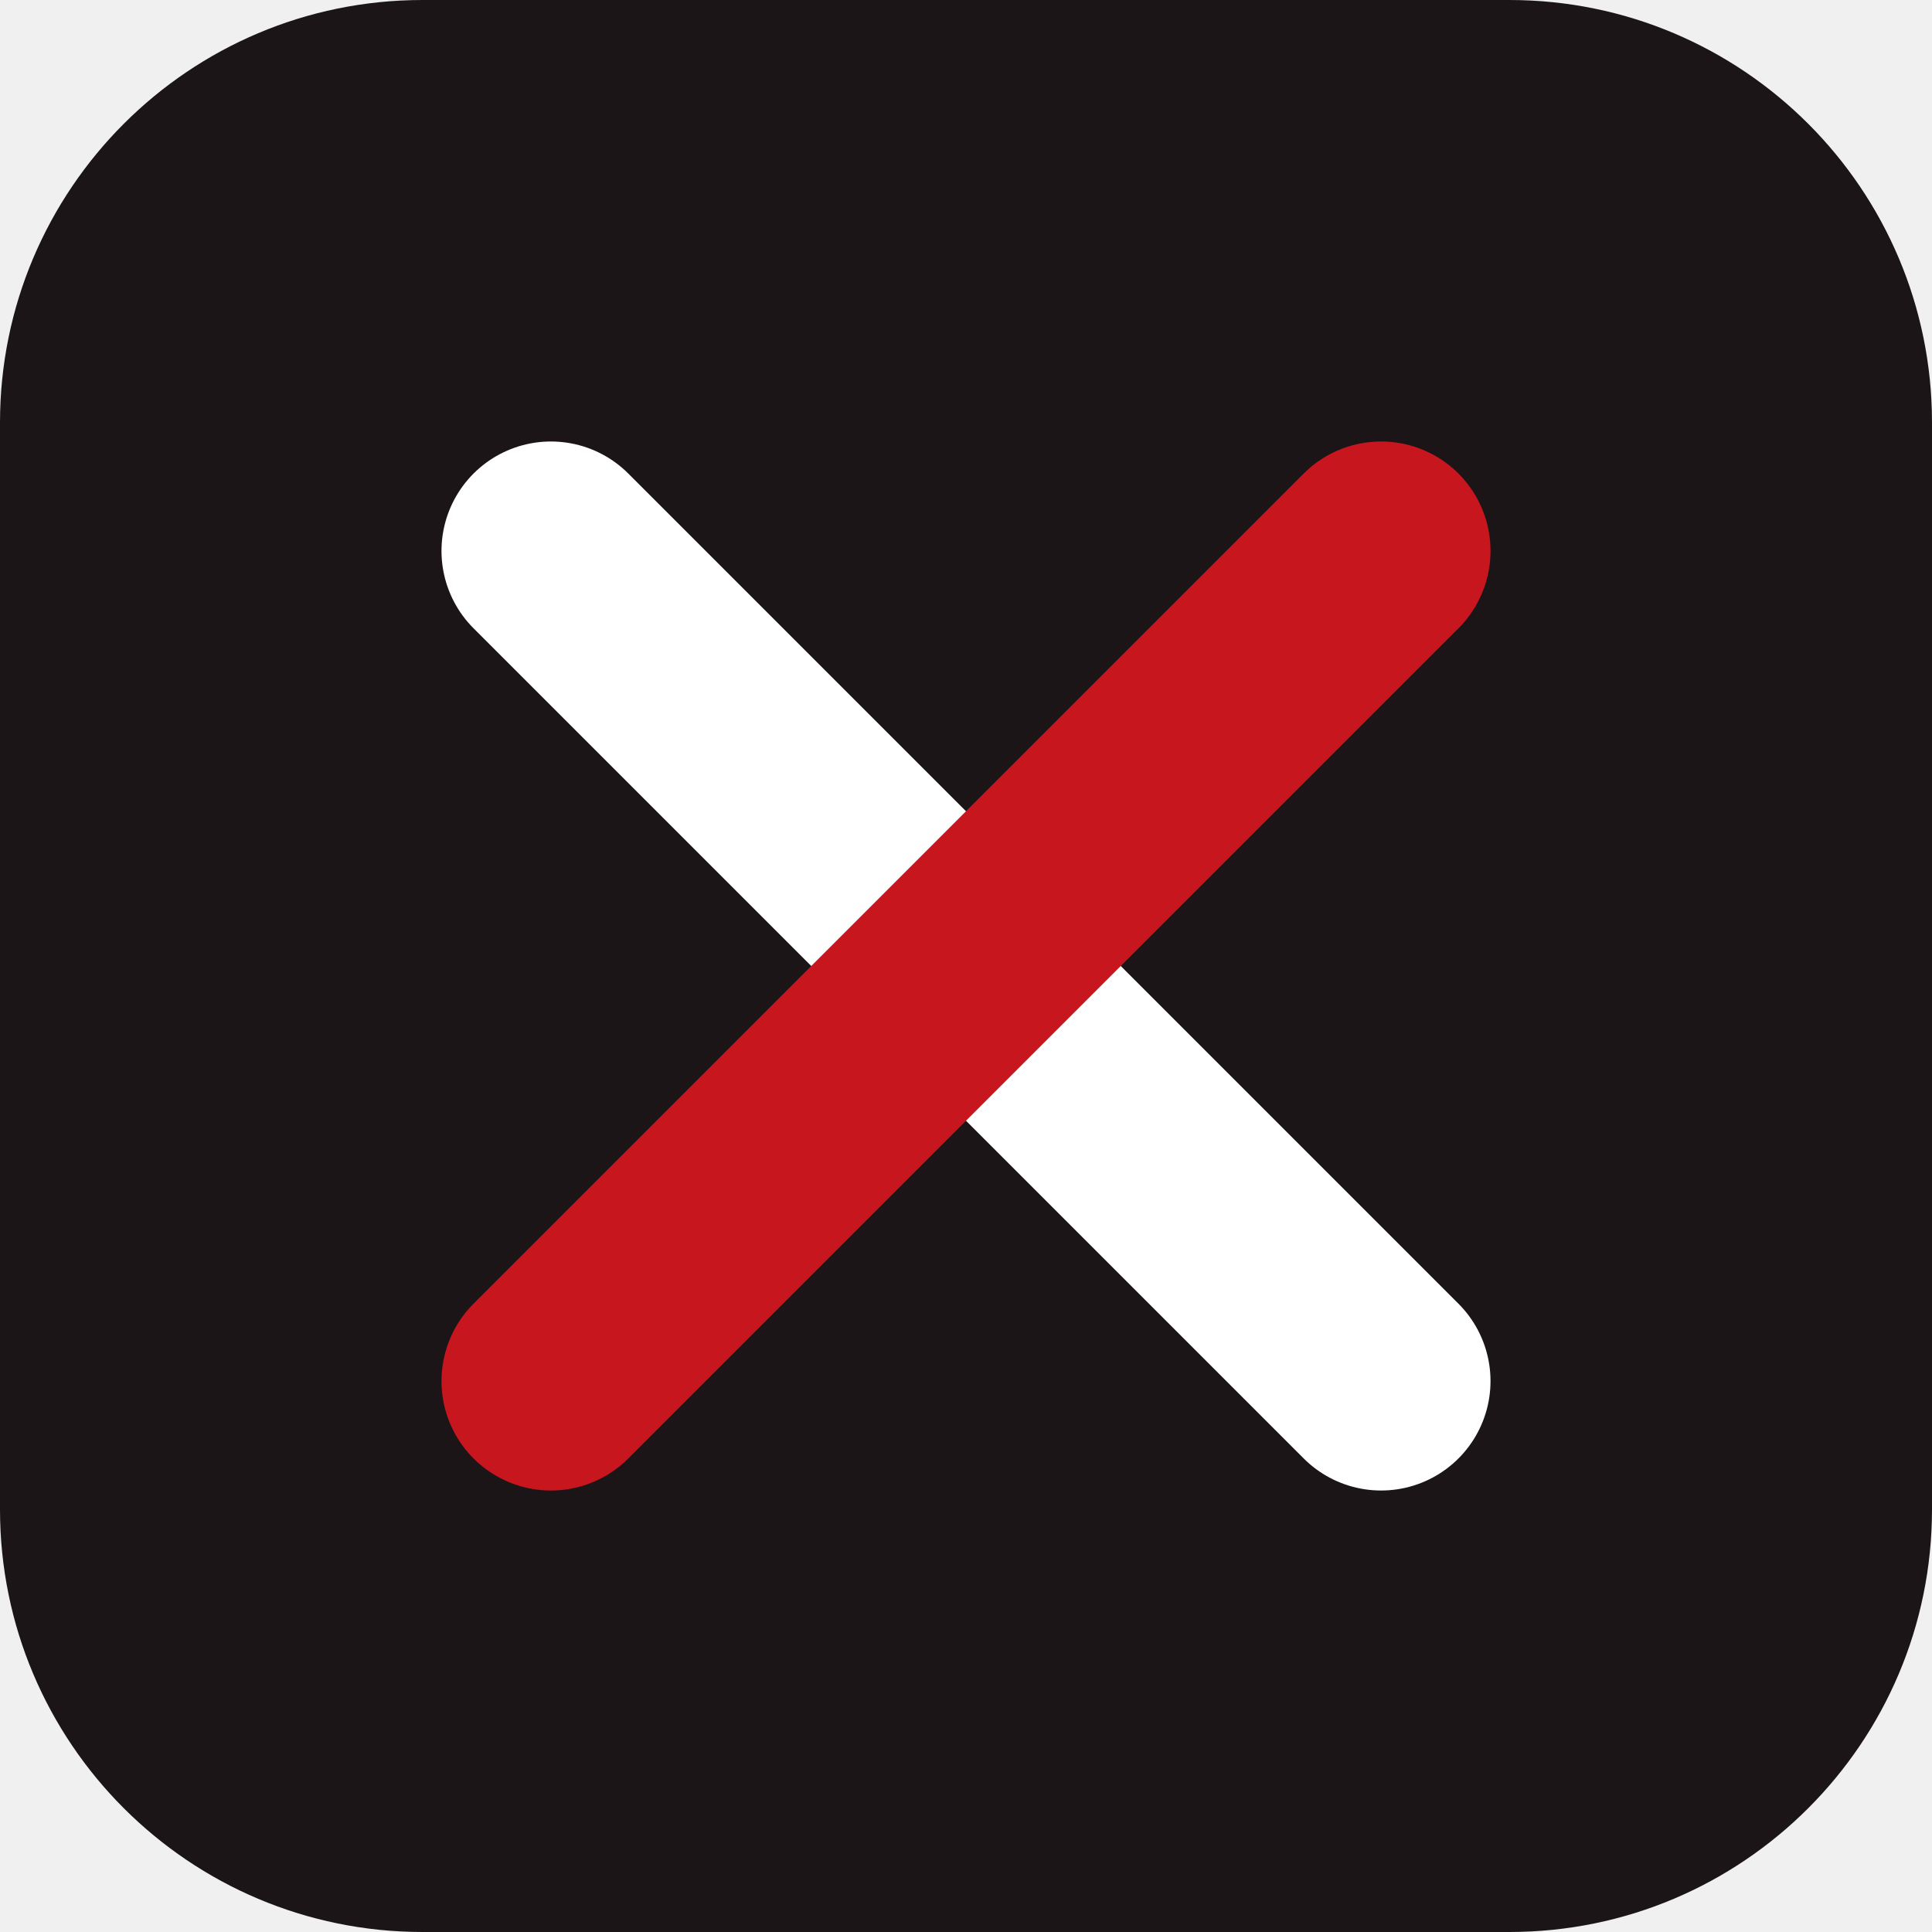
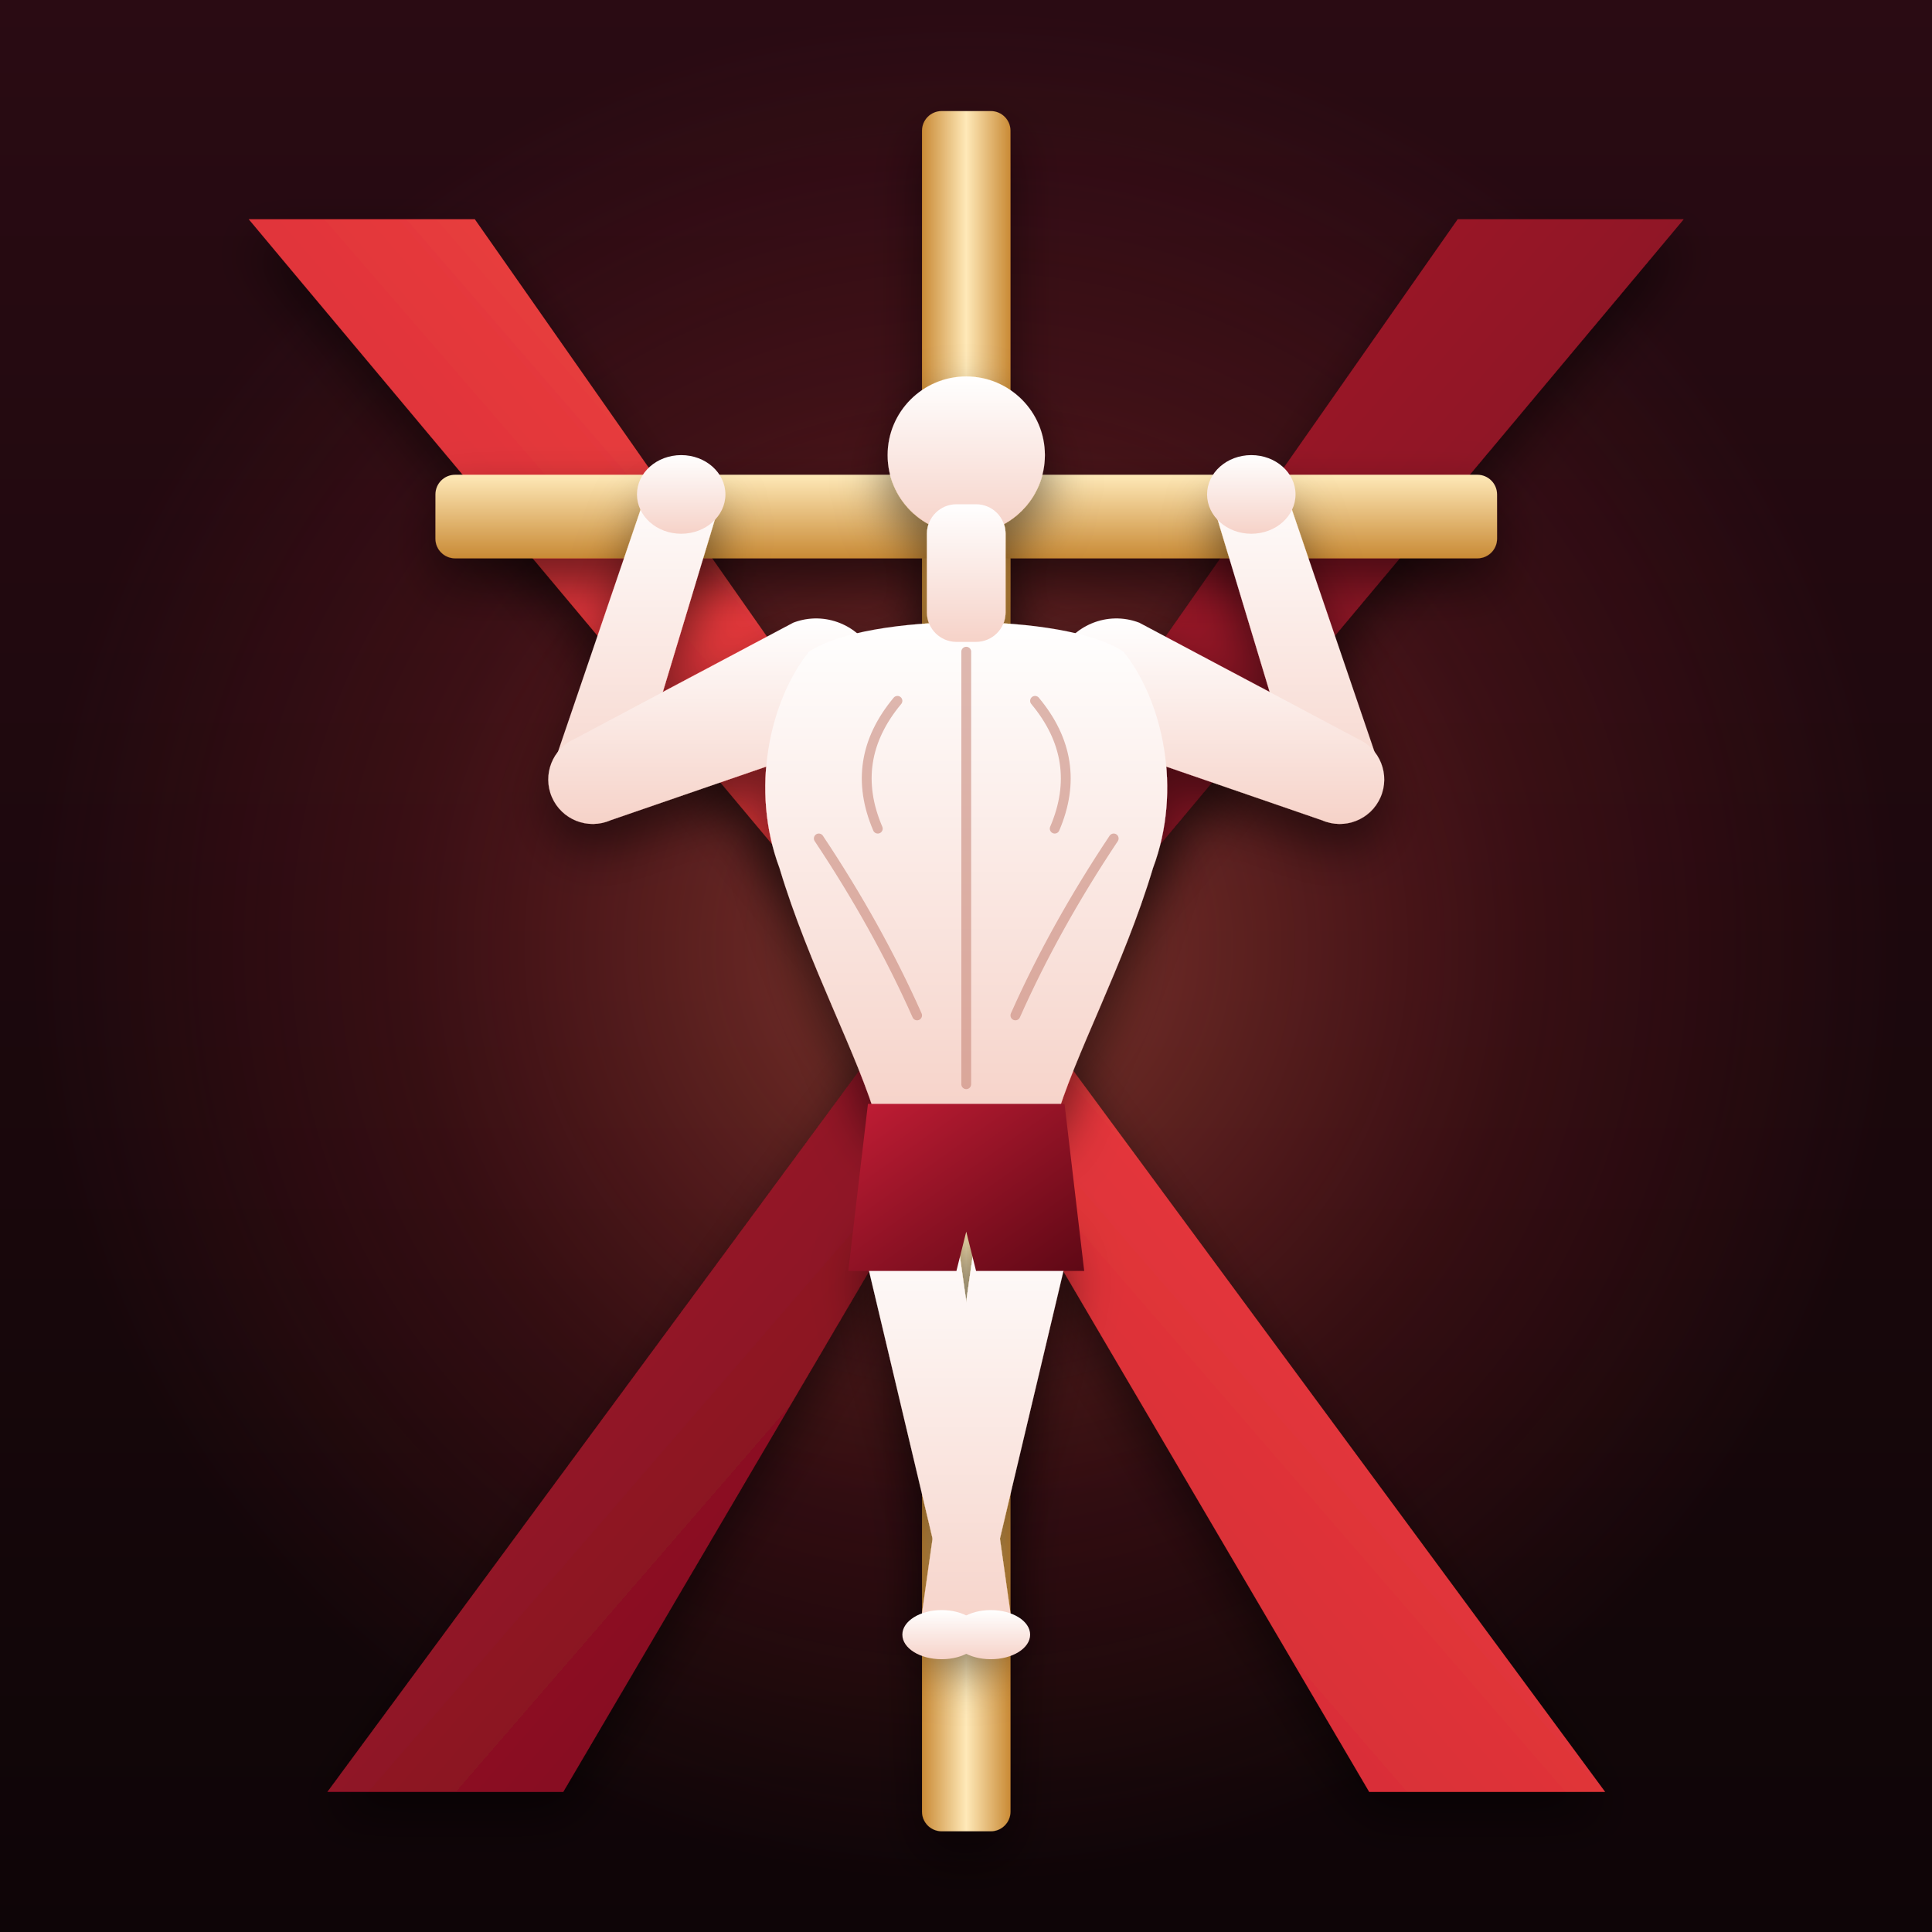
- <svg xmlns="http://www.w3.org/2000/svg" viewBox="0 0 512 512">
-   <rect width="512" height="512" rx="112" fill="#1C1517" />
-   <path d="M146 146 366 366" stroke="#FFFFFF" stroke-width="58" stroke-linecap="round" />
-   <path d="M146 366 366 146" stroke="#C8161F" stroke-width="58" stroke-linecap="round" />
+ <svg xmlns="http://www.w3.org/2000/svg" viewBox="3.4 7.4 393.1 393.1">
+   <defs>
+     <linearGradient id="bgk" x1="0" y1="0" x2="0" y2="1">
+       <stop offset="0" stop-color="#2A0B13" />
+       <stop offset="1" stop-color="#0E0507" />
+     </linearGradient>
+   </defs>
+   <rect x="3.4" y="7.4" width="393.1" height="393.1" fill="url(#bgk)" />
+   <defs>
+     <radialGradient id="k_sun">
+       <stop offset="0" stop-color="#FF7A59" stop-opacity="0.45" />
+       <stop offset=".6" stop-color="#E5383B" stop-opacity="0.14" />
+       <stop offset="1" stop-color="#E5383B" stop-opacity="0" />
+     </radialGradient>
+     <linearGradient id="k_r" x1="0" y1="1" x2="1" y2="0">
+       <stop offset="0" stop-color="#B3122B" />
+       <stop offset=".55" stop-color="#E5383B" />
+       <stop offset="1" stop-color="#FF8A65" />
+     </linearGradient>
+     <linearGradient id="k_d" x1="0" y1="0" x2="1" y2="1">
+       <stop offset="0" stop-color="#C21D35" />
+       <stop offset="1" stop-color="#5E0815" />
+     </linearGradient>
+     <linearGradient id="k_c" x1="0" y1="0" x2="1" y2="0">
+       <stop offset="0" stop-color="#C98A35" />
+       <stop offset=".5" stop-color="#FFE9B8" />
+       <stop offset="1" stop-color="#C98A35" />
+     </linearGradient>
+     <linearGradient id="k_cb" x1="0" y1="0" x2="0" y2="1">
+       <stop offset="0" stop-color="#FFE9B8" />
+       <stop offset="1" stop-color="#C98A35" />
+     </linearGradient>
+     <linearGradient id="k_b" x1="0" y1="0" x2="0" y2="1">
+       <stop offset="0" stop-color="#FFFFFF" />
+       <stop offset="1" stop-color="#F6D2C8" />
+     </linearGradient>
+     <filter id="k_sh" x="-30%" y="-30%" width="160%" height="160%">
+       <feDropShadow dx="0" dy="5" stdDeviation="5" flood-color="#000" flood-opacity="0.5" />
+     </filter>
+   </defs>
+   <circle cx="200" cy="200" r="190" fill="url(#k_sun)" />
+   <g filter="url(#k_sh)">
+     <path d="M300 52H346L212 212L118 372H70L188 212Z" fill="url(#k_d)" />
+     <path d="M54 52H100L212 212L330 372H282L188 212Z" fill="url(#k_r)" />
+   </g>
+   <g filter="url(#k_sh)">
+     <rect x="191" y="30" width="18" height="350" rx="4" fill="url(#k_c)" />
+     <rect x="92" y="104" width="216" height="17" rx="4" fill="url(#k_cb)" />
+   </g>
+   <g filter="url(#k_sh)" fill="url(#k_b)">
+     <path d="M134.9 107.7L115.9 163.4A8.5 8.5 0 0 0 132.1 168.6L149.1 112.3A7.5 7.5 0 0 0 134.9 107.7Z" />
+     <path d="M250.9 112.3L267.9 168.6A8.5 8.5 0 0 0 284.1 163.4L265.1 107.7A7.5 7.5 0 0 0 250.9 112.3Z" />
+     <path d="M127.6 174.3L175.2 157.9A13.0 13.0 0 0 0 164.8 134.1L120.4 157.7A9.0 9.0 0 0 0 127.6 174.3Z" />
+     <path d="M279.6 157.7L235.2 134.1A13.0 13.0 0 0 0 224.8 157.9L272.4 174.3A9.0 9.0 0 0 0 279.6 157.7Z" />
+     <path d="M179.7 263.8L197.1 337.1A6.0 6.0 0 0 0 208.9 334.9L198.3 260.2A9.5 9.5 0 0 0 179.7 263.8Z" />
+     <path d="M201.7 260.2L191.1 334.9A6.0 6.0 0 0 0 202.9 337.1L220.3 263.8A9.5 9.5 0 0 0 201.7 260.2Z" />
+     <path d="M168 140C180 132 220 132 232 140C240 150 244 168 238 184C232 204 222 222 218 236H182C178 222 168 204 162 184C156 168 160 150 168 140Z" />
+     <circle cx="200" cy="100" r="16" />
+     <rect x="192" y="110" width="16" height="28" rx="6" />
+   </g>
+   <path d="M180 232H220L224 266H202L200 258L198 266H176Z" fill="url(#k_d)" />
+   <g fill="url(#k_b)">
+     <ellipse cx="142" cy="108" rx="9" ry="8" />
+     <ellipse cx="258" cy="108" rx="9" ry="8" />
+   </g>
+   <g fill="none" stroke="#C27F72" stroke-opacity=".55" stroke-width="2" stroke-linecap="round">
+     <path d="M200 140V228" />
+     <path d="M186 150Q176 162 182 176" />
+     <path d="M214 150Q224 162 218 176" />
+     <path d="M170 178Q182 196 190 214" />
+     <path d="M230 178Q218 196 210 214" />
+   </g>
+   <g fill="url(#k_b)">
+     <ellipse cx="205" cy="340" rx="8" ry="5" />
+     <ellipse cx="195" cy="340" rx="8" ry="5" />
+   </g>
</svg>
